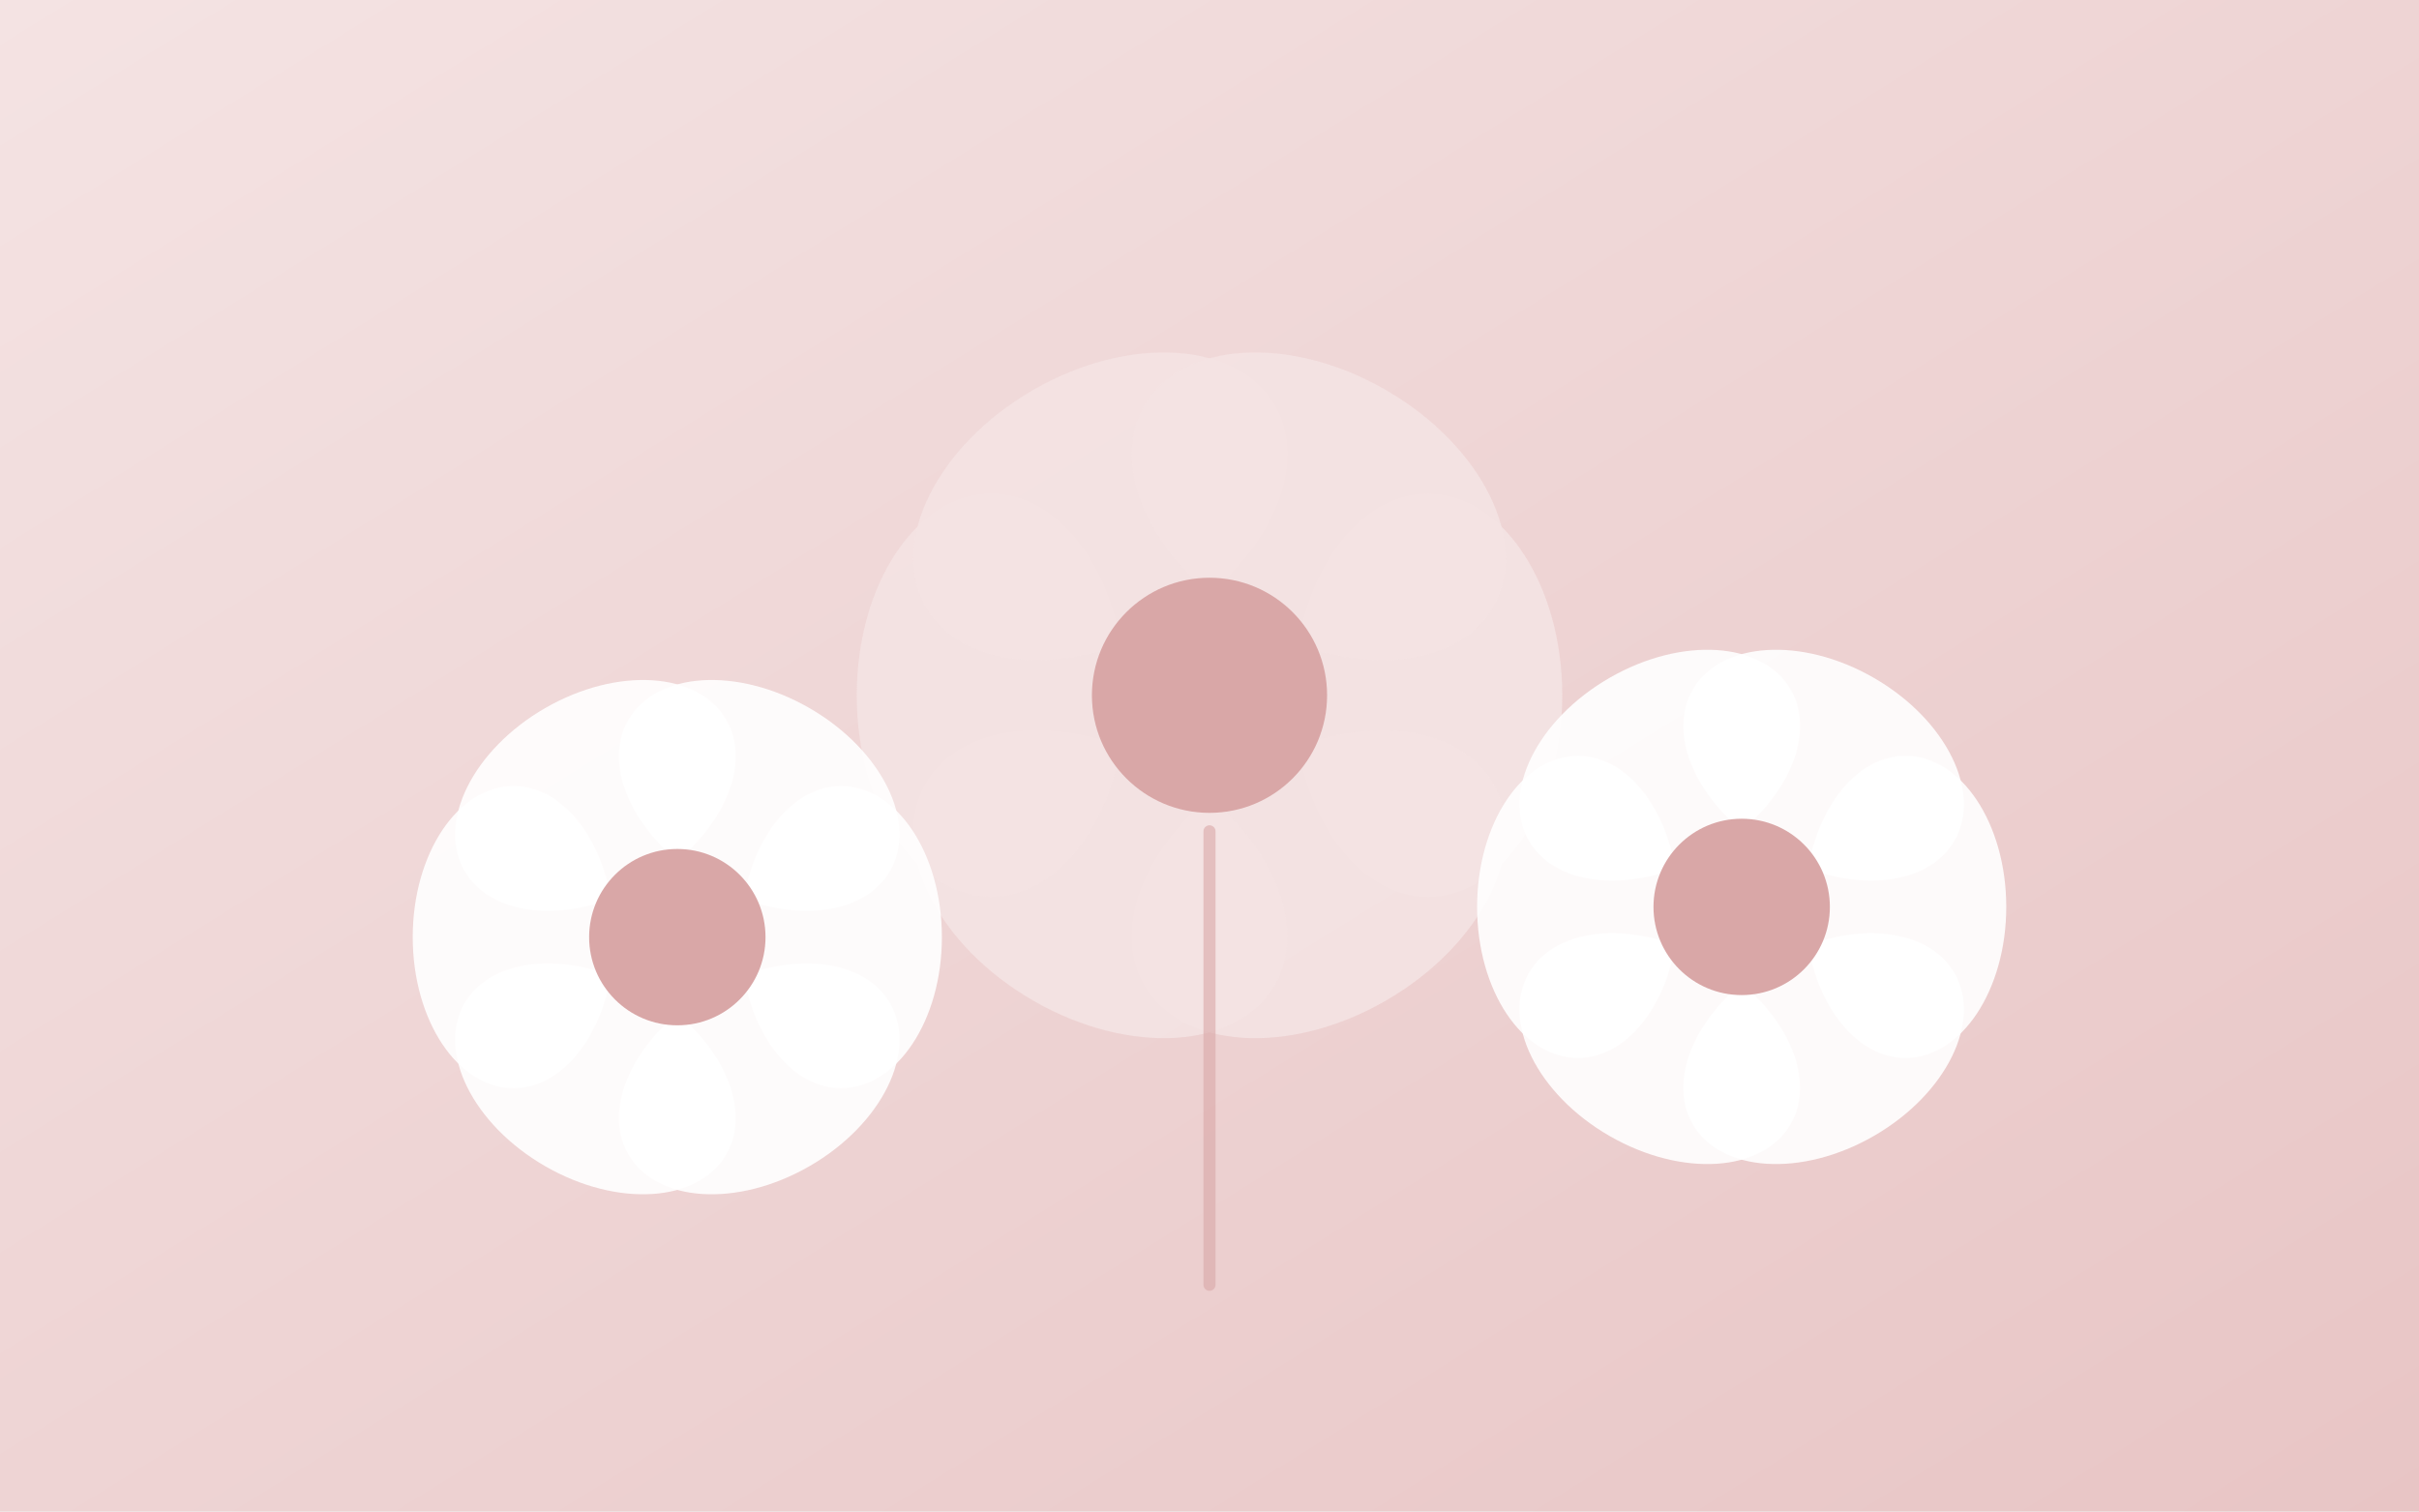
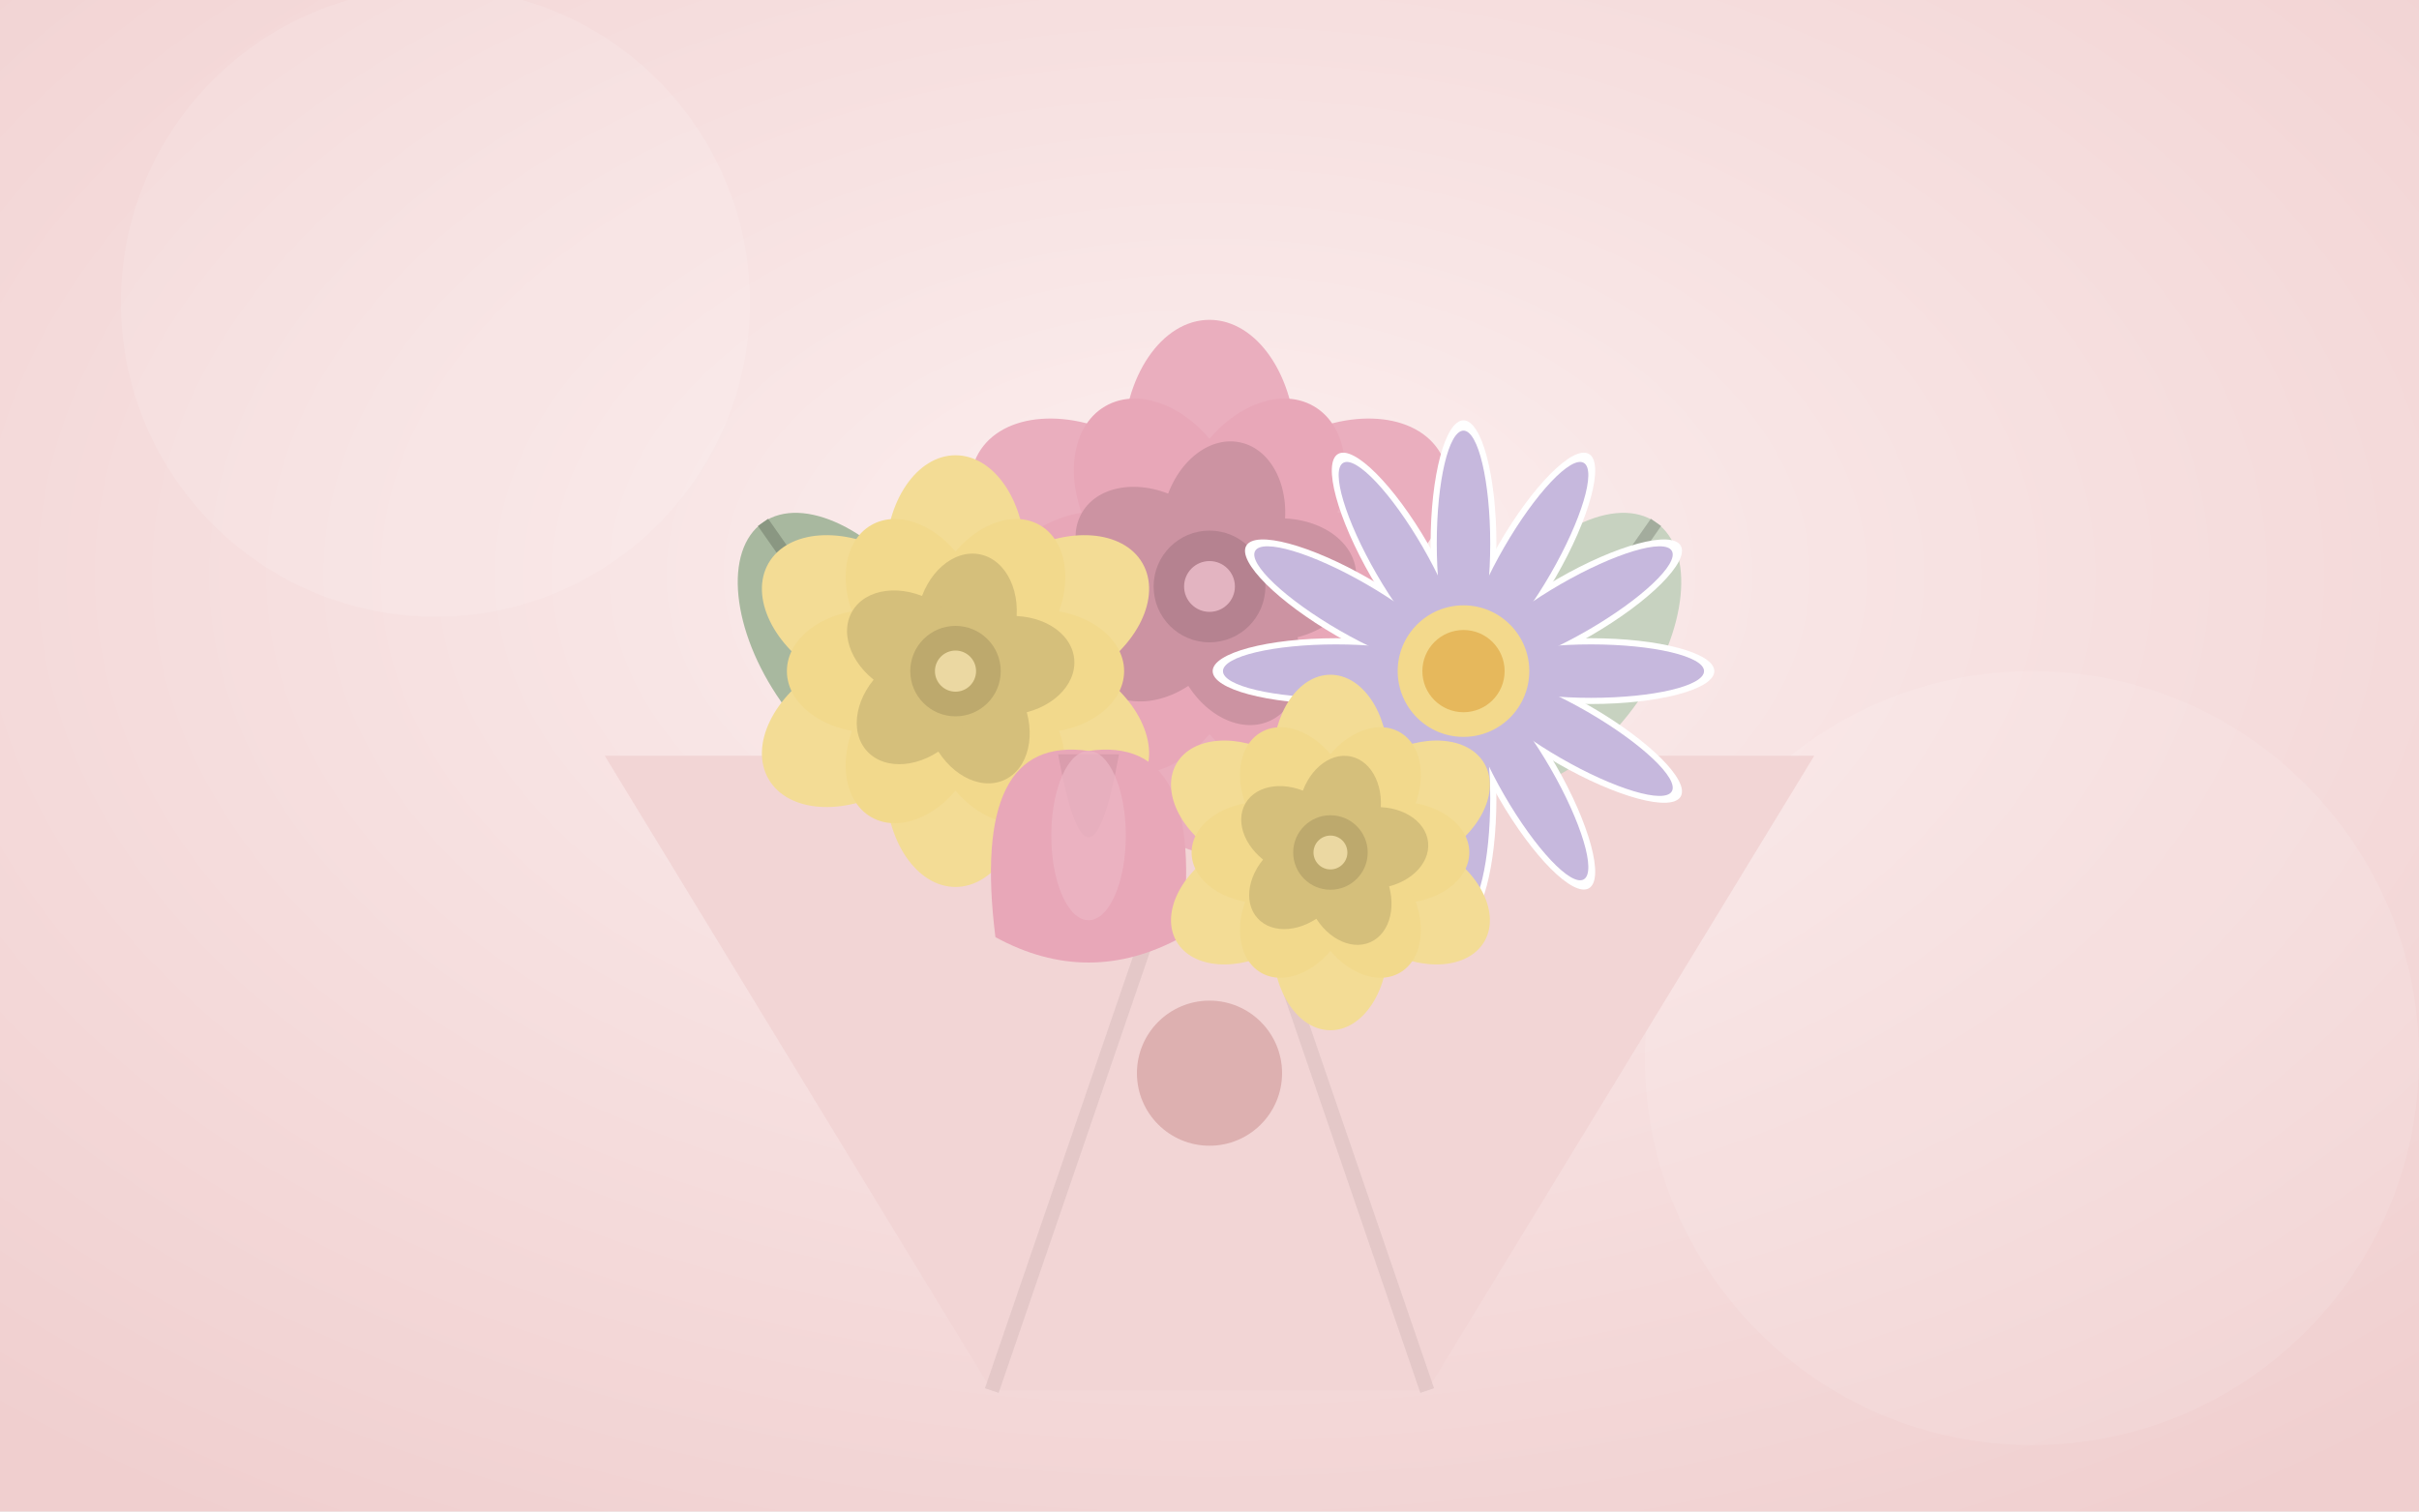
<svg xmlns="http://www.w3.org/2000/svg" width="1600" height="1000" viewBox="0 0 1600 1000">
  <defs>
-     <linearGradient id="gfqbns" x1="0" y1="0" x2="1" y2="1">
-       <stop offset="0" stop-color="#F4E3E3" />
-       <stop offset="1" stop-color="#E8C5C5" />
-     </linearGradient>
+     <radialGradient id="g16" cx="50%" cy="38%" r="75%">
+       <stop offset="0" stop-color="#fcefef" />
+       <stop offset="1" stop-color="#F0CFCF" />
+     </radialGradient>
  </defs>
-   <rect width="1600" height="1000" fill="url(#gfqbns)" />
-   <g transform="translate(800 460) scale(5.555556)">
-     <ellipse cx="26.0" cy="0.0" rx="16" ry="24" fill="#F4E3E3" opacity="0.9" transform="rotate(0 26.0 0.0)" />
-     <ellipse cx="13.0" cy="22.5" rx="16" ry="24" fill="#F4E3E3" opacity="0.9" transform="rotate(60 13.0 22.5)" />
-     <ellipse cx="-13.0" cy="22.5" rx="16" ry="24" fill="#F4E3E3" opacity="0.9" transform="rotate(120 -13.0 22.5)" />
-     <ellipse cx="-26.0" cy="0.0" rx="16" ry="24" fill="#F4E3E3" opacity="0.9" transform="rotate(180 -26.0 0.0)" />
-     <ellipse cx="-13.0" cy="-22.5" rx="16" ry="24" fill="#F4E3E3" opacity="0.9" transform="rotate(240 -13.0 -22.5)" />
-     <ellipse cx="13.0" cy="-22.5" rx="16" ry="24" fill="#F4E3E3" opacity="0.9" transform="rotate(300 13.0 -22.5)" />
-     <circle cx="0" cy="0" r="14" fill="#D9A7A7" />
+   <rect width="1600" height="1000" fill="url(#g16)" />
+   <circle cx="288" cy="200" r="208" fill="#FFFFFF" opacity="0.12" />
+   <circle cx="1344" cy="700" r="256" fill="#FFFFFF" opacity="0.1" />
+   <path d="M400 500 L1200 500 L944 920 L656 920 Z" fill="#f2d5d5" />
+   <path d="M800 500 L656 920" stroke="#dac0c0" stroke-width="9.6" opacity="0.6" />
+   <path d="M800 500 L944 920" stroke="#dac0c0" stroke-width="9.6" opacity="0.6" />
+   <g transform="rotate(-35 624 516)">
+     <ellipse cx="624" cy="412" rx="58.24" ry="104" fill="#A8B89F" />
+     <line x1="624" y1="516" x2="624" y2="308" stroke="#8a9782" stroke-width="8.32" />
  </g>
-   <g transform="translate(448 620) scale(4.166667)">
-     <ellipse cx="26.0" cy="0.0" rx="16" ry="24" fill="#ffffff" opacity="0.9" transform="rotate(0 26.0 0.0)" />
-     <ellipse cx="13.0" cy="22.5" rx="16" ry="24" fill="#ffffff" opacity="0.9" transform="rotate(60 13.0 22.5)" />
-     <ellipse cx="-13.0" cy="22.5" rx="16" ry="24" fill="#ffffff" opacity="0.9" transform="rotate(120 -13.0 22.5)" />
-     <ellipse cx="-26.0" cy="0.0" rx="16" ry="24" fill="#ffffff" opacity="0.9" transform="rotate(180 -26.0 0.0)" />
-     <ellipse cx="-13.0" cy="-22.5" rx="16" ry="24" fill="#ffffff" opacity="0.9" transform="rotate(240 -13.0 -22.5)" />
-     <ellipse cx="13.0" cy="-22.5" rx="16" ry="24" fill="#ffffff" opacity="0.9" transform="rotate(300 13.0 -22.5)" />
-     <circle cx="0" cy="0" r="14" fill="#D9A7A7" />
+   <g transform="rotate(35 976 516)">
+     <ellipse cx="976" cy="412" rx="58.24" ry="104" fill="#C7D2C0" />
+     <line x1="976" y1="516" x2="976" y2="308" stroke="#a3ac9d" stroke-width="8.32" />
  </g>
-   <g transform="translate(1152 600) scale(4.166667)">
-     <ellipse cx="26.0" cy="0.0" rx="16" ry="24" fill="#ffffff" opacity="0.9" transform="rotate(0 26.0 0.0)" />
-     <ellipse cx="13.0" cy="22.5" rx="16" ry="24" fill="#ffffff" opacity="0.9" transform="rotate(60 13.0 22.5)" />
-     <ellipse cx="-13.0" cy="22.5" rx="16" ry="24" fill="#ffffff" opacity="0.9" transform="rotate(120 -13.0 22.5)" />
-     <ellipse cx="-26.0" cy="0.0" rx="16" ry="24" fill="#ffffff" opacity="0.9" transform="rotate(180 -26.0 0.0)" />
-     <ellipse cx="-13.0" cy="-22.5" rx="16" ry="24" fill="#ffffff" opacity="0.9" transform="rotate(240 -13.0 -22.5)" />
-     <ellipse cx="13.0" cy="-22.5" rx="16" ry="24" fill="#ffffff" opacity="0.9" transform="rotate(300 13.0 -22.5)" />
-     <circle cx="0" cy="0" r="14" fill="#D9A7A7" />
+   <g transform="rotate(0 800 564)">
+     <ellipse cx="800" cy="468" rx="53.76" ry="96" fill="#B7C6AE" />
+     <line x1="800" y1="564" x2="800" y2="372" stroke="#96a28f" stroke-width="7.68" />
  </g>
-   <path d="M800 550 L800 850" stroke="#D9A7A7" stroke-width="8" stroke-linecap="round" opacity="0.6" />
+   <g>
+     <ellipse cx="800" cy="295.6" rx="57.12" ry="84" fill="#eaaebe" opacity="1" transform="rotate(0.0 800 388)" />
+     <ellipse cx="800" cy="295.6" rx="57.12" ry="84" fill="#eaaebe" opacity="1" transform="rotate(60.0 800 388)" />
+     <ellipse cx="800" cy="295.6" rx="57.12" ry="84" fill="#eaaebe" opacity="1" transform="rotate(120.0 800 388)" />
+     <ellipse cx="800" cy="295.6" rx="57.12" ry="84" fill="#eaaebe" opacity="1" transform="rotate(180.0 800 388)" />
+     <ellipse cx="800" cy="295.6" rx="57.12" ry="84" fill="#eaaebe" opacity="1" transform="rotate(240.0 800 388)" />
+     <ellipse cx="800" cy="295.6" rx="57.12" ry="84" fill="#eaaebe" opacity="1" transform="rotate(300.0 800 388)" />
+     <ellipse cx="800" cy="320.8" rx="50.4" ry="70.56" fill="#E8A7B8" opacity="1" transform="rotate(30.0 800 388)" />
+     <ellipse cx="800" cy="320.8" rx="50.4" ry="70.56" fill="#E8A7B8" opacity="1" transform="rotate(90.0 800 388)" />
+     <ellipse cx="800" cy="320.8" rx="50.4" ry="70.56" fill="#E8A7B8" opacity="1" transform="rotate(150.0 800 388)" />
+     <ellipse cx="800" cy="320.8" rx="50.4" ry="70.56" fill="#E8A7B8" opacity="1" transform="rotate(210.0 800 388)" />
+     <ellipse cx="800" cy="320.8" rx="50.4" ry="70.56" fill="#E8A7B8" opacity="1" transform="rotate(270.0 800 388)" />
+     <ellipse cx="800" cy="320.8" rx="50.4" ry="70.56" fill="#E8A7B8" opacity="1" transform="rotate(330.0 800 388)" />
+     <ellipse cx="800" cy="344.3" rx="40.32" ry="53.76" fill="#cc93a2" opacity="1" transform="rotate(12.0 800 388)" />
+     <ellipse cx="800" cy="344.3" rx="40.32" ry="53.76" fill="#cc93a2" opacity="1" transform="rotate(84.0 800 388)" />
+     <ellipse cx="800" cy="344.3" rx="40.32" ry="53.76" fill="#cc93a2" opacity="1" transform="rotate(156.0 800 388)" />
+     <ellipse cx="800" cy="344.3" rx="40.32" ry="53.76" fill="#cc93a2" opacity="1" transform="rotate(228.0 800 388)" />
+     <ellipse cx="800" cy="344.3" rx="40.32" ry="53.76" fill="#cc93a2" opacity="1" transform="rotate(300.0 800 388)" />
+     <circle cx="800" cy="388" r="36.96" fill="#b58290" />
+     <circle cx="800" cy="388" r="16.8" fill="#efc1cd" opacity="0.8" />
+   </g>
+   <g>
+     <ellipse cx="632" cy="369.2" rx="46.24" ry="68" fill="#f3dc95" opacity="1" transform="rotate(0.0 632 444)" />
+     <ellipse cx="632" cy="369.2" rx="46.24" ry="68" fill="#f3dc95" opacity="1" transform="rotate(60.0 632 444)" />
+     <ellipse cx="632" cy="369.2" rx="46.24" ry="68" fill="#f3dc95" opacity="1" transform="rotate(120.0 632 444)" />
+     <ellipse cx="632" cy="369.2" rx="46.24" ry="68" fill="#f3dc95" opacity="1" transform="rotate(180.0 632 444)" />
+     <ellipse cx="632" cy="369.2" rx="46.24" ry="68" fill="#f3dc95" opacity="1" transform="rotate(240.0 632 444)" />
+     <ellipse cx="632" cy="369.2" rx="46.24" ry="68" fill="#f3dc95" opacity="1" transform="rotate(300.0 632 444)" />
+     <ellipse cx="632" cy="389.6" rx="40.8" ry="57.12" fill="#F2D98C" opacity="1" transform="rotate(30.0 632 444)" />
+     <ellipse cx="632" cy="389.6" rx="40.8" ry="57.12" fill="#F2D98C" opacity="1" transform="rotate(90.0 632 444)" />
+     <ellipse cx="632" cy="389.6" rx="40.8" ry="57.12" fill="#F2D98C" opacity="1" transform="rotate(150.0 632 444)" />
+     <ellipse cx="632" cy="389.6" rx="40.8" ry="57.12" fill="#F2D98C" opacity="1" transform="rotate(210.0 632 444)" />
+     <ellipse cx="632" cy="389.6" rx="40.8" ry="57.12" fill="#F2D98C" opacity="1" transform="rotate(270.0 632 444)" />
+     <ellipse cx="632" cy="389.6" rx="40.8" ry="57.12" fill="#F2D98C" opacity="1" transform="rotate(330.0 632 444)" />
+     <ellipse cx="632" cy="408.6" rx="32.64" ry="43.52" fill="#d5bf7b" opacity="1" transform="rotate(12.0 632 444)" />
+     <ellipse cx="632" cy="408.6" rx="32.64" ry="43.52" fill="#d5bf7b" opacity="1" transform="rotate(84.0 632 444)" />
+     <ellipse cx="632" cy="408.6" rx="32.64" ry="43.52" fill="#d5bf7b" opacity="1" transform="rotate(156.0 632 444)" />
+     <ellipse cx="632" cy="408.6" rx="32.64" ry="43.52" fill="#d5bf7b" opacity="1" transform="rotate(228.0 632 444)" />
+     <ellipse cx="632" cy="408.6" rx="32.64" ry="43.52" fill="#d5bf7b" opacity="1" transform="rotate(300.0 632 444)" />
+     <circle cx="632" cy="444" r="29.92" fill="#bda96d" />
+     <circle cx="632" cy="444" r="13.6" fill="#f6e4af" opacity="0.8" />
+   </g>
+   <g>
+     <ellipse cx="968" cy="359.7" rx="21.76" ry="81.6" fill="#FFFFFF" opacity="1" transform="rotate(0.0 968 444)" />
+     <ellipse cx="968" cy="359.7" rx="21.76" ry="81.6" fill="#FFFFFF" opacity="1" transform="rotate(30.0 968 444)" />
+     <ellipse cx="968" cy="359.7" rx="21.76" ry="81.6" fill="#FFFFFF" opacity="1" transform="rotate(60.0 968 444)" />
+     <ellipse cx="968" cy="359.7" rx="21.76" ry="81.6" fill="#FFFFFF" opacity="1" transform="rotate(90.0 968 444)" />
+     <ellipse cx="968" cy="359.7" rx="21.76" ry="81.6" fill="#FFFFFF" opacity="1" transform="rotate(120.0 968 444)" />
+     <ellipse cx="968" cy="359.7" rx="21.76" ry="81.6" fill="#FFFFFF" opacity="1" transform="rotate(150.0 968 444)" />
+     <ellipse cx="968" cy="359.7" rx="21.76" ry="81.6" fill="#FFFFFF" opacity="1" transform="rotate(180.0 968 444)" />
+     <ellipse cx="968" cy="359.7" rx="21.76" ry="81.6" fill="#FFFFFF" opacity="1" transform="rotate(210.0 968 444)" />
+     <ellipse cx="968" cy="359.7" rx="21.76" ry="81.6" fill="#FFFFFF" opacity="1" transform="rotate(240.0 968 444)" />
+     <ellipse cx="968" cy="359.7" rx="21.76" ry="81.6" fill="#FFFFFF" opacity="1" transform="rotate(270.0 968 444)" />
+     <ellipse cx="968" cy="359.7" rx="21.76" ry="81.6" fill="#FFFFFF" opacity="1" transform="rotate(300.0 968 444)" />
+     <ellipse cx="968" cy="359.7" rx="21.76" ry="81.6" fill="#FFFFFF" opacity="1" transform="rotate(330.0 968 444)" />
+     <ellipse cx="968" cy="359.7" rx="17.68" ry="74.8" fill="#c6b8dd" opacity="1" transform="rotate(0.0 968 444)" />
+     <ellipse cx="968" cy="359.7" rx="17.68" ry="74.8" fill="#c6b8dd" opacity="1" transform="rotate(30.0 968 444)" />
+     <ellipse cx="968" cy="359.7" rx="17.68" ry="74.8" fill="#c6b8dd" opacity="1" transform="rotate(60.0 968 444)" />
+     <ellipse cx="968" cy="359.7" rx="17.68" ry="74.8" fill="#c6b8dd" opacity="1" transform="rotate(90.0 968 444)" />
+     <ellipse cx="968" cy="359.7" rx="17.68" ry="74.8" fill="#c6b8dd" opacity="1" transform="rotate(120.0 968 444)" />
+     <ellipse cx="968" cy="359.7" rx="17.68" ry="74.8" fill="#c6b8dd" opacity="1" transform="rotate(150.0 968 444)" />
+     <ellipse cx="968" cy="359.7" rx="17.68" ry="74.8" fill="#c6b8dd" opacity="1" transform="rotate(180.0 968 444)" />
+     <ellipse cx="968" cy="359.7" rx="17.68" ry="74.8" fill="#c6b8dd" opacity="1" transform="rotate(210.0 968 444)" />
+     <ellipse cx="968" cy="359.7" rx="17.68" ry="74.8" fill="#c6b8dd" opacity="1" transform="rotate(240.0 968 444)" />
+     <ellipse cx="968" cy="359.7" rx="17.68" ry="74.8" fill="#c6b8dd" opacity="1" transform="rotate(270.0 968 444)" />
+     <ellipse cx="968" cy="359.7" rx="17.68" ry="74.8" fill="#c6b8dd" opacity="1" transform="rotate(300.0 968 444)" />
+     <ellipse cx="968" cy="359.7" rx="17.68" ry="74.8" fill="#c6b8dd" opacity="1" transform="rotate(330.0 968 444)" />
+     <circle cx="968" cy="444" r="43.52" fill="#F3D98C" />
+     <circle cx="968" cy="444" r="27.2" fill="#E6B85C" />
+   </g>
+   <g>
+     <path d="M658.4 620 Q641.6 485.6 720 496.8 Q798.4 485.6 781.6 620 Q720 653.6 658.4 620 Z" fill="#E8A7B8" />
+     <path d="M699.84 499.04 Q720 608.8 740.16 499.04" fill="#cc93a2" opacity="0.5" />
+     <ellipse cx="720" cy="552.8" rx="24.64" ry="56" fill="#ecb7c5" opacity="0.7" />
+   </g>
+   <g>
+     <ellipse cx="880" cy="502.4" rx="38.08" ry="56" fill="#f3dc95" opacity="1" transform="rotate(0.0 880 564)" />
+     <ellipse cx="880" cy="502.4" rx="38.08" ry="56" fill="#f3dc95" opacity="1" transform="rotate(60.0 880 564)" />
+     <ellipse cx="880" cy="502.4" rx="38.08" ry="56" fill="#f3dc95" opacity="1" transform="rotate(120.0 880 564)" />
+     <ellipse cx="880" cy="502.4" rx="38.08" ry="56" fill="#f3dc95" opacity="1" transform="rotate(180.0 880 564)" />
+     <ellipse cx="880" cy="502.4" rx="38.08" ry="56" fill="#f3dc95" opacity="1" transform="rotate(240.0 880 564)" />
+     <ellipse cx="880" cy="502.4" rx="38.08" ry="56" fill="#f3dc95" opacity="1" transform="rotate(300.0 880 564)" />
+     <ellipse cx="880" cy="519.2" rx="33.6" ry="47.04" fill="#F2D98C" opacity="1" transform="rotate(30.0 880 564)" />
+     <ellipse cx="880" cy="519.2" rx="33.6" ry="47.04" fill="#F2D98C" opacity="1" transform="rotate(90.0 880 564)" />
+     <ellipse cx="880" cy="519.2" rx="33.6" ry="47.04" fill="#F2D98C" opacity="1" transform="rotate(150.0 880 564)" />
+     <ellipse cx="880" cy="519.2" rx="33.6" ry="47.04" fill="#F2D98C" opacity="1" transform="rotate(210.0 880 564)" />
+     <ellipse cx="880" cy="519.2" rx="33.6" ry="47.04" fill="#F2D98C" opacity="1" transform="rotate(270.0 880 564)" />
+     <ellipse cx="880" cy="519.2" rx="33.6" ry="47.04" fill="#F2D98C" opacity="1" transform="rotate(330.0 880 564)" />
+     <ellipse cx="880" cy="534.9" rx="26.88" ry="35.84" fill="#d5bf7b" opacity="1" transform="rotate(12.0 880 564)" />
+     <ellipse cx="880" cy="534.9" rx="26.88" ry="35.84" fill="#d5bf7b" opacity="1" transform="rotate(84.0 880 564)" />
+     <ellipse cx="880" cy="534.9" rx="26.88" ry="35.84" fill="#d5bf7b" opacity="1" transform="rotate(156.0 880 564)" />
+     <ellipse cx="880" cy="534.9" rx="26.88" ry="35.84" fill="#d5bf7b" opacity="1" transform="rotate(228.0 880 564)" />
+     <ellipse cx="880" cy="534.9" rx="26.88" ry="35.84" fill="#d5bf7b" opacity="1" transform="rotate(300.0 880 564)" />
+     <circle cx="880" cy="564" r="24.64" fill="#bda96d" />
+     <circle cx="880" cy="564" r="11.2" fill="#f6e4af" opacity="0.8" />
+   </g>
+   <circle cx="800" cy="710" r="48" fill="#ddb0b0" />
</svg>
